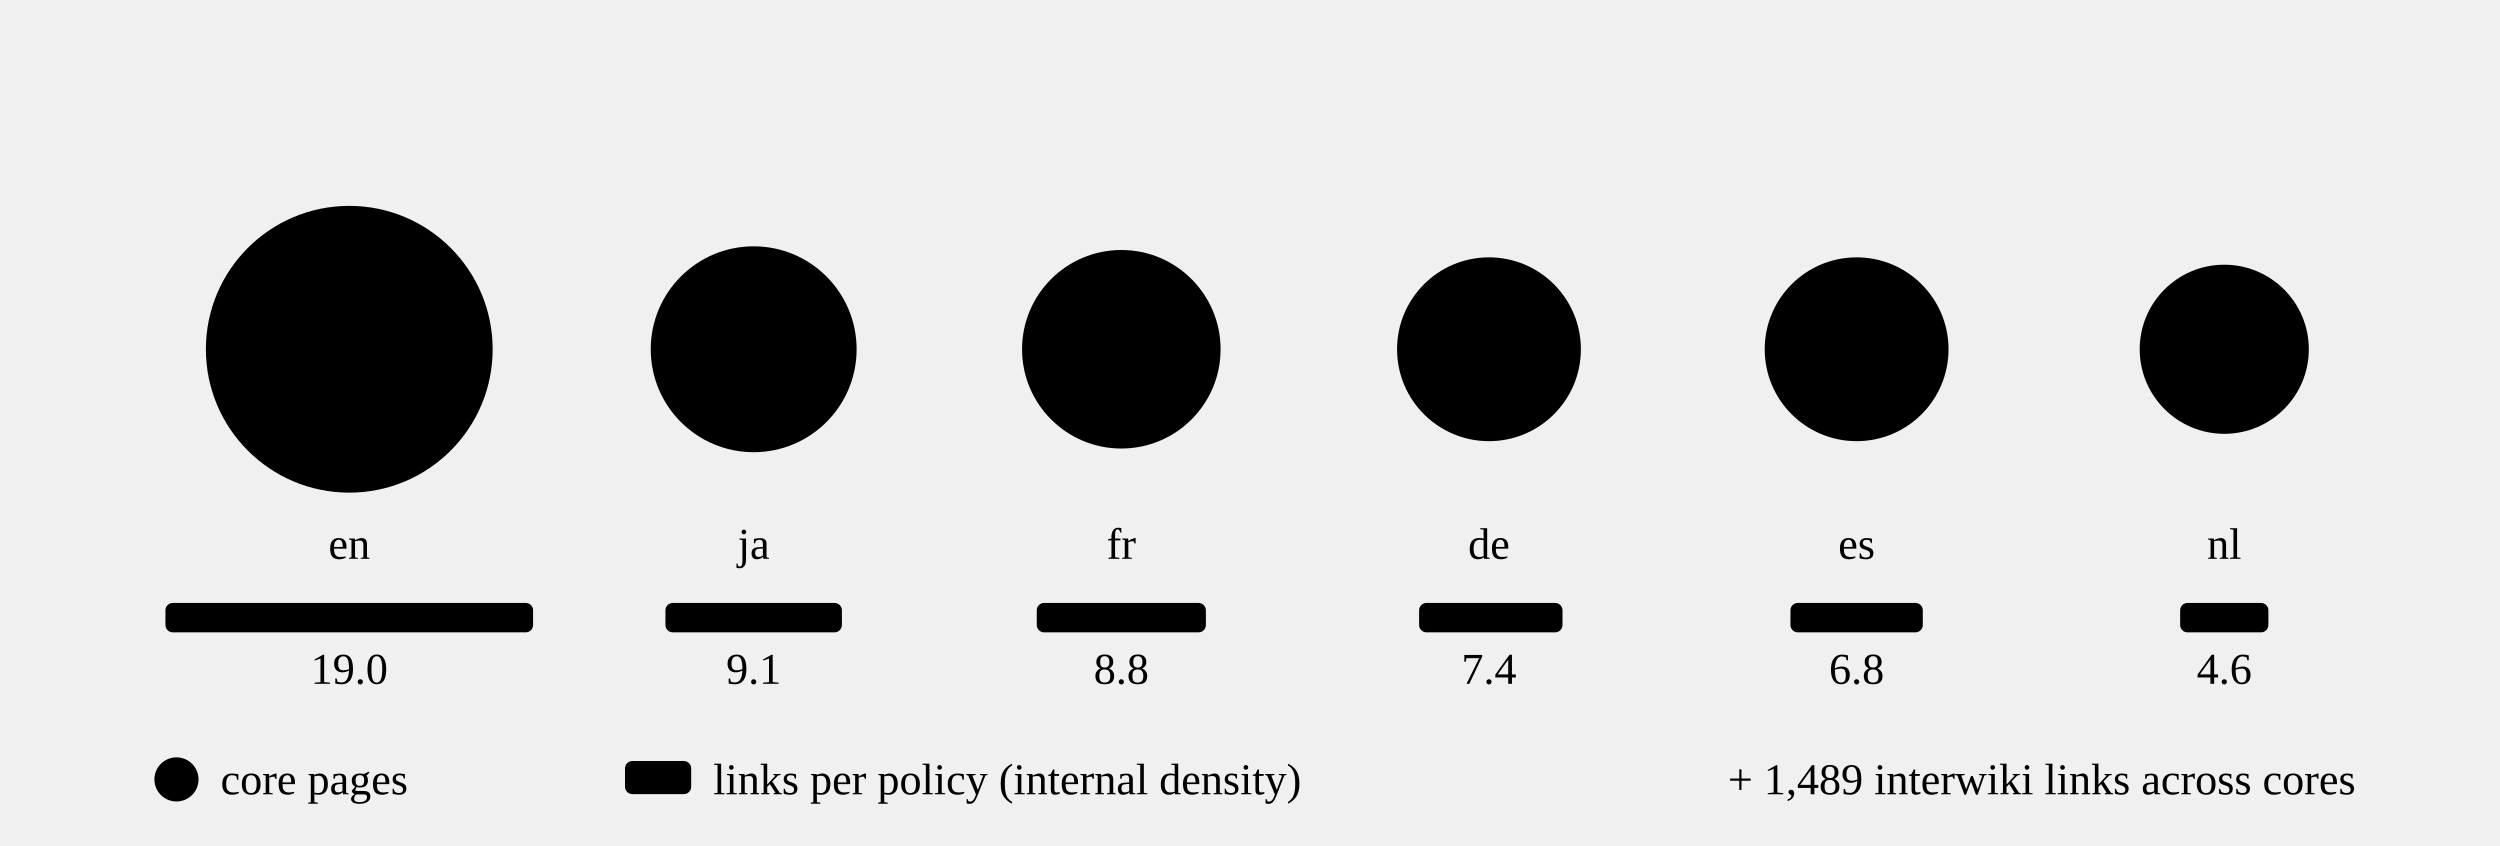
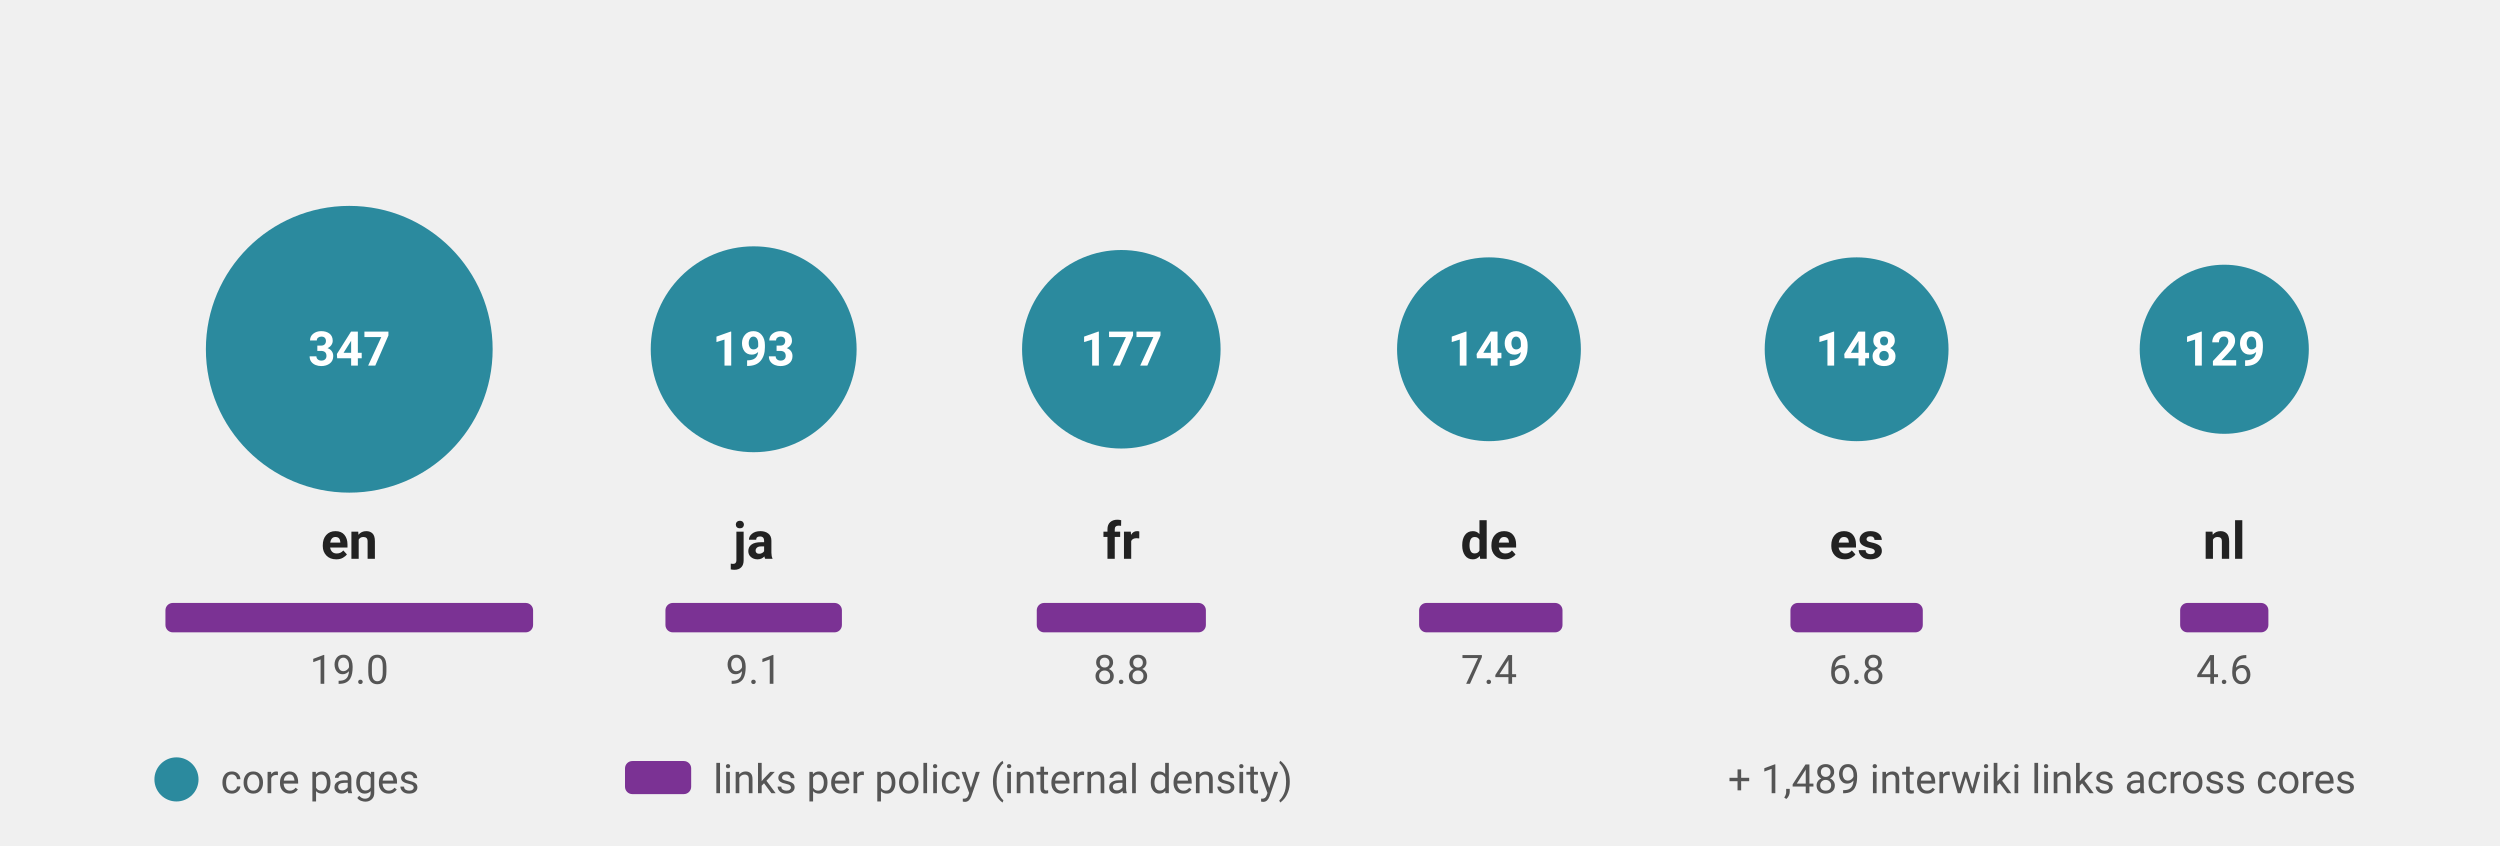
- <svg xmlns="http://www.w3.org/2000/svg" width="100%" viewBox="0 0 680 230" role="img">
+ <svg xmlns="http://www.w3.org/2000/svg" width="100%" viewBox="0 0 680 230" role="img" font-family="-apple-system, Segoe UI, Roboto, sans-serif">
+   <style>
+   .c-teal{fill:#2b8a9e}
+   .c-purple{fill:#7b3294}
+   .th{fill:#fff;font-weight:700;font-size:13px}
+   .t{fill:#222;font-weight:600;font-size:14px}
+   .ts{fill:#555;font-size:11px}
+ </style>
  <g class="c-teal">
    <circle cx="95" cy="95" r="39" />
    <text class="th" x="95" y="95" text-anchor="middle" dominant-baseline="central">347</text>
    <circle cx="205" cy="95" r="28" />
    <text class="th" x="205" y="95" text-anchor="middle" dominant-baseline="central">193</text>
    <circle cx="305" cy="95" r="27" />
    <text class="th" x="305" y="95" text-anchor="middle" dominant-baseline="central">177</text>
    <circle cx="405" cy="95" r="25" />
    <text class="th" x="405" y="95" text-anchor="middle" dominant-baseline="central">149</text>
    <circle cx="505" cy="95" r="25" />
    <text class="th" x="505" y="95" text-anchor="middle" dominant-baseline="central">148</text>
    <circle cx="605" cy="95" r="23" />
    <text class="th" x="605" y="95" text-anchor="middle" dominant-baseline="central">129</text>
  </g>
  <text class="t" x="95" y="152" text-anchor="middle">en</text>
  <text class="t" x="205" y="152" text-anchor="middle">ja</text>
  <text class="t" x="305" y="152" text-anchor="middle">fr</text>
  <text class="t" x="405" y="152" text-anchor="middle">de</text>
  <text class="t" x="505" y="152" text-anchor="middle">es</text>
  <text class="t" x="605" y="152" text-anchor="middle">nl</text>
  <rect class="c-purple" x="45" y="164" width="100" height="8" rx="2" />
  <rect class="c-purple" x="181" y="164" width="48" height="8" rx="2" />
  <rect class="c-purple" x="282" y="164" width="46" height="8" rx="2" />
  <rect class="c-purple" x="386" y="164" width="39" height="8" rx="2" />
  <rect class="c-purple" x="487" y="164" width="36" height="8" rx="2" />
  <rect class="c-purple" x="593" y="164" width="24" height="8" rx="2" />
  <text class="ts" x="95" y="186" text-anchor="middle">19.0</text>
  <text class="ts" x="205" y="186" text-anchor="middle">9.1</text>
  <text class="ts" x="305" y="186" text-anchor="middle">8.8</text>
  <text class="ts" x="405" y="186" text-anchor="middle">7.4</text>
  <text class="ts" x="505" y="186" text-anchor="middle">6.8</text>
  <text class="ts" x="605" y="186" text-anchor="middle">4.6</text>
  <circle class="c-teal" cx="48" cy="212" r="6" />
  <text class="ts" x="60" y="212" text-anchor="start" dominant-baseline="central">core pages</text>
  <rect class="c-purple" x="170" y="207" width="18" height="9" rx="2" />
  <text class="ts" x="194" y="212" text-anchor="start" dominant-baseline="central">links per policy (internal density)</text>
  <text class="ts" x="470" y="212" text-anchor="start" dominant-baseline="central">+ 1,489 interwiki links across cores</text>
</svg>
